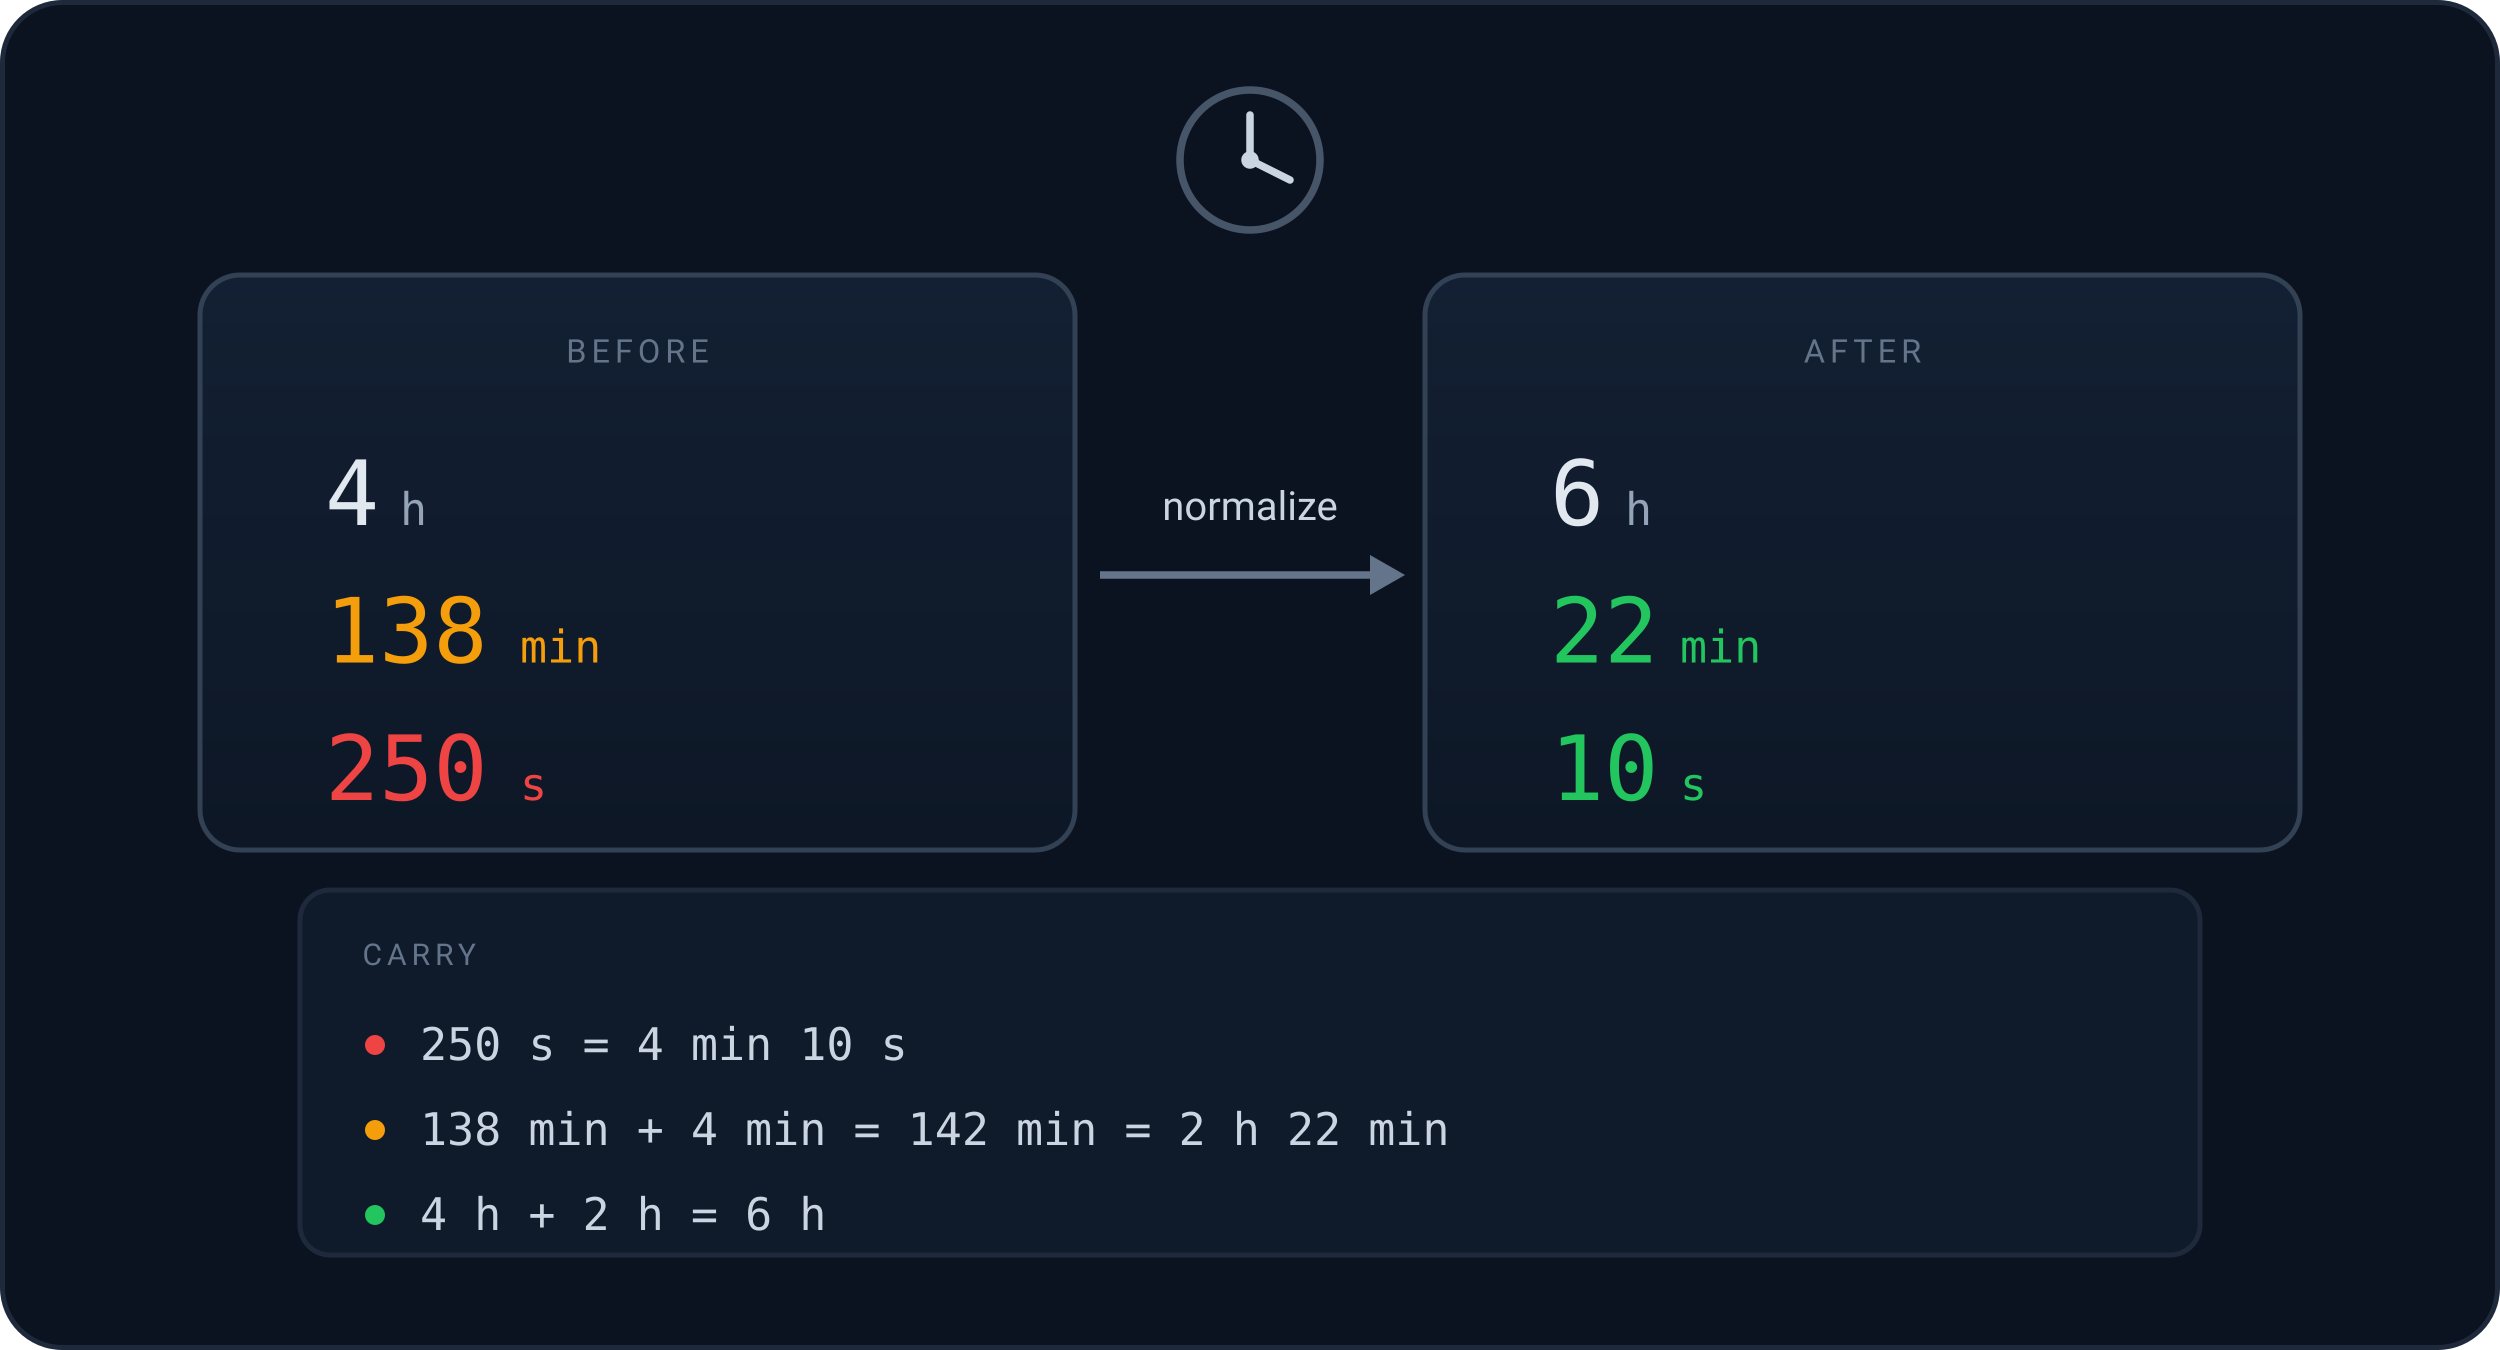
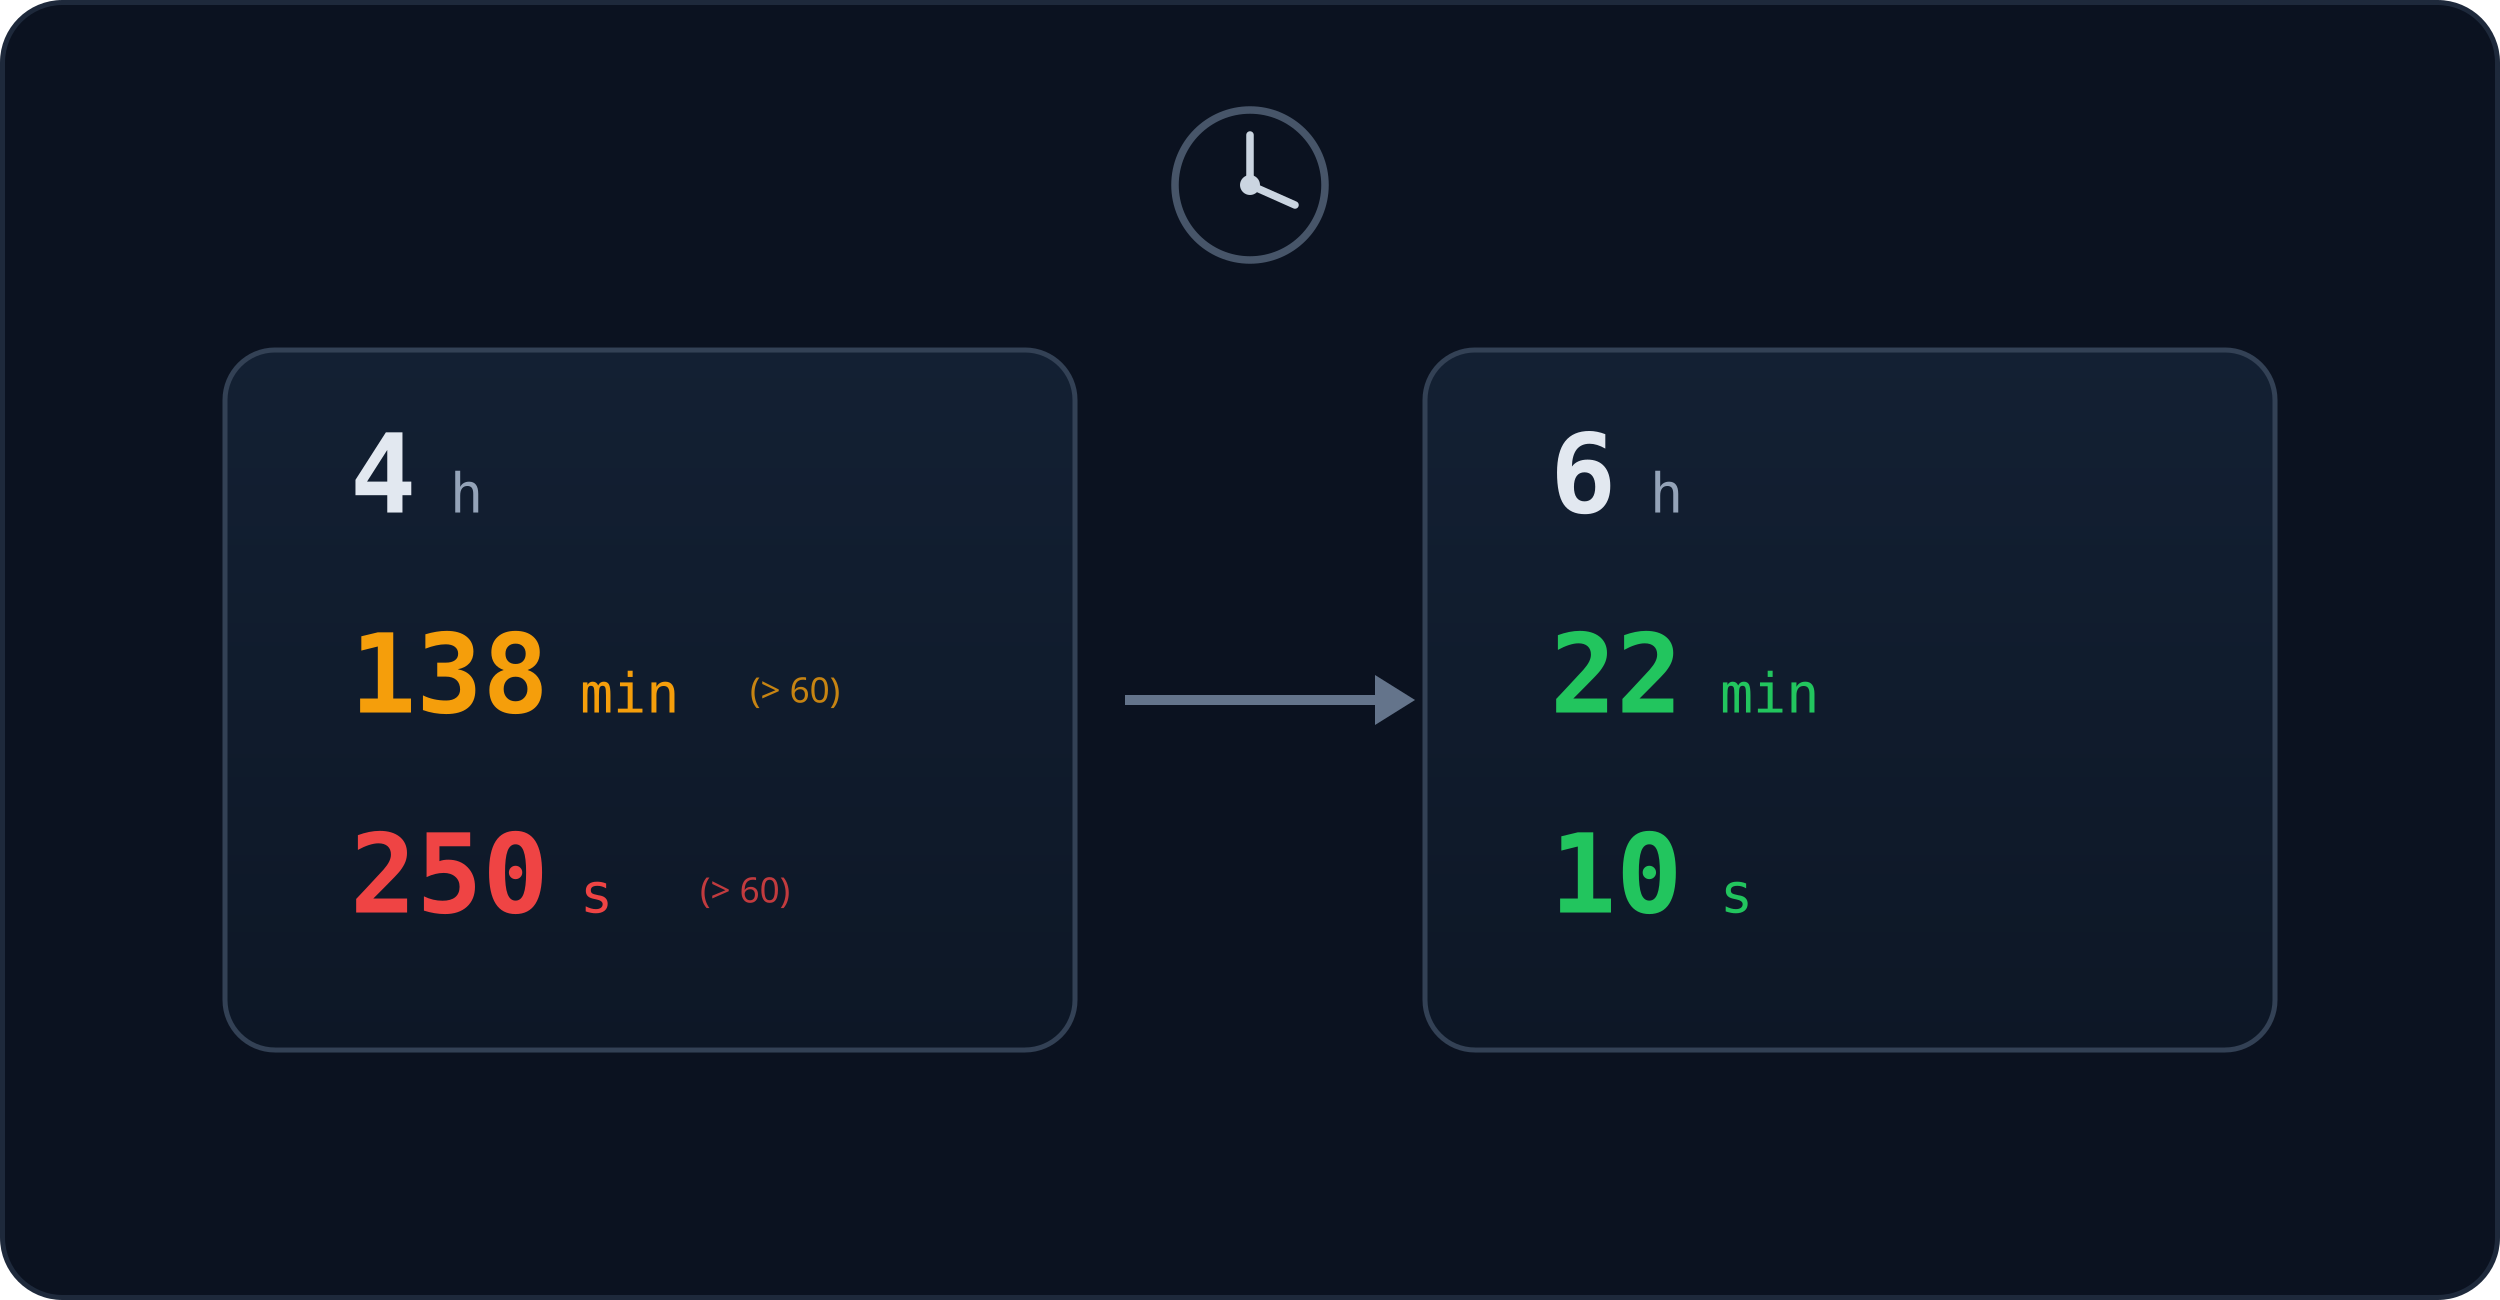
- <svg xmlns="http://www.w3.org/2000/svg" viewBox="0 0 1000 540" role="img" aria-labelledby="timeTitle timeDesc">
+ <svg xmlns="http://www.w3.org/2000/svg" viewBox="0 0 1000 520" role="img" aria-labelledby="timeTitle timeDesc">
  <defs>
    <linearGradient id="panel" x1="0" y1="0" x2="0" y2="1">
      <stop offset="0%" stop-color="#132033" />
      <stop offset="100%" stop-color="#0d1726" />
    </linearGradient>
  </defs>
-   <rect x="1" y="1" width="998" height="538" rx="24" fill="#0b1220" stroke="#1e293b" stroke-width="2" />
-   <circle cx="500" cy="64" r="28" fill="#0b1220" stroke="#475569" stroke-width="3" />
-   <line x1="500" y1="64" x2="500" y2="46" stroke="#cbd5e1" stroke-width="3" stroke-linecap="round" />
-   <line x1="500" y1="64" x2="516" y2="72" stroke="#cbd5e1" stroke-width="3" stroke-linecap="round" />
-   <circle cx="500" cy="64" r="3.5" fill="#cbd5e1" />
-   <rect x="80" y="110" width="350" height="230" rx="16" fill="url(#panel)" stroke="#334155" stroke-width="2" />
-   <text x="255" y="145" text-anchor="middle" font-family="ui-sans-serif, system-ui, -apple-system, Segoe UI, Roboto, sans-serif" font-size="13" letter-spacing="2" fill="#64748b">BEFORE</text>
+   <rect x="1" y="1" width="998" height="518" rx="24" fill="#0b1220" stroke="#1e293b" stroke-width="2" />
+   <circle cx="500" cy="74" r="30" fill="#0b1220" stroke="#475569" stroke-width="3" />
+   <line x1="500" y1="74" x2="500" y2="54" stroke="#cbd5e1" stroke-width="3" stroke-linecap="round" />
+   <line x1="500" y1="74" x2="518" y2="82" stroke="#cbd5e1" stroke-width="3" stroke-linecap="round" />
+   <circle cx="500" cy="74" r="4" fill="#cbd5e1" />
+   <rect x="90" y="140" width="340" height="280" rx="20" fill="url(#panel)" stroke="#334155" stroke-width="2" />
  <g font-family="ui-monospace, SFMono-Regular, Menlo, Consolas, monospace">
-     <text x="130" y="210" font-size="36" fill="#e2e8f0">4</text>
-     <text x="160" y="210" font-size="18" fill="#94a3b8">h</text>
-     <text x="130" y="265" font-size="36" fill="#f59e0b">138</text>
-     <text x="208" y="265" font-size="18" fill="#f59e0b">min</text>
-     <text x="130" y="320" font-size="36" fill="#ef4444">250</text>
-     <text x="208" y="320" font-size="18" fill="#ef4444">s</text>
+     <g transform="translate(140, 205)">
+       <text x="0" y="0" font-size="44" font-weight="600" fill="#e2e8f0">4</text>
+       <text x="40" y="0" font-size="22" fill="#94a3b8">h</text>
+     </g>
+     <g transform="translate(140, 285)">
+       <text x="0" y="0" font-size="44" font-weight="600" fill="#f59e0b">138</text>
+       <text x="92" y="0" font-size="22" fill="#f59e0b">min</text>
+       <text x="160" y="-4" font-size="14" font-family="ui-sans-serif, system-ui, sans-serif" fill="#f59e0b" opacity="0.8">(&gt; 60)</text>
+     </g>
+     <g transform="translate(140, 365)">
+       <text x="0" y="0" font-size="44" font-weight="600" fill="#ef4444">250</text>
+       <text x="92" y="0" font-size="22" fill="#ef4444">s</text>
+       <text x="140" y="-4" font-size="14" font-family="ui-sans-serif, system-ui, sans-serif" fill="#ef4444" opacity="0.8">(&gt; 60)</text>
+     </g>
  </g>
-   <line x1="440" y1="230" x2="548" y2="230" stroke="#64748b" stroke-width="3" />
-   <polygon points="548,222 562,230 548,238" fill="#64748b" />
-   <text x="500" y="208" text-anchor="middle" font-family="ui-sans-serif, system-ui, -apple-system, Segoe UI, Roboto, sans-serif" font-size="16" fill="#cbd5e1">normalize</text>
-   <rect x="570" y="110" width="350" height="230" rx="16" fill="url(#panel)" stroke="#334155" stroke-width="2" />
-   <text x="745" y="145" text-anchor="middle" font-family="ui-sans-serif, system-ui, -apple-system, Segoe UI, Roboto, sans-serif" font-size="13" letter-spacing="2" fill="#64748b">AFTER</text>
+   <g>
+     <line x1="450" y1="280" x2="550" y2="280" stroke="#64748b" stroke-width="4" />
+     <polygon points="550,270 566,280 550,290" fill="#64748b" />
+   </g>
+   <rect x="570" y="140" width="340" height="280" rx="20" fill="url(#panel)" stroke="#334155" stroke-width="2" />
  <g font-family="ui-monospace, SFMono-Regular, Menlo, Consolas, monospace">
-     <text x="620" y="210" font-size="36" fill="#e2e8f0">6</text>
-     <text x="650" y="210" font-size="18" fill="#94a3b8">h</text>
-     <text x="620" y="265" font-size="36" fill="#22c55e">22</text>
-     <text x="672" y="265" font-size="18" fill="#22c55e">min</text>
-     <text x="620" y="320" font-size="36" fill="#22c55e">10</text>
-     <text x="672" y="320" font-size="18" fill="#22c55e">s</text>
-   </g>
-   <rect x="120" y="356" width="760" height="146" rx="12" fill="#0f1a2b" stroke="#1e293b" stroke-width="2" />
-   <text x="145" y="386" font-family="ui-sans-serif, system-ui, -apple-system, Segoe UI, Roboto, sans-serif" font-size="12" letter-spacing="2" fill="#64748b">CARRY</text>
-   <g font-family="ui-monospace, SFMono-Regular, Menlo, Consolas, monospace" font-size="18" fill="#cbd5e1">
-     <circle cx="150" cy="418" r="4" fill="#ef4444" />
-     <text x="168" y="424">250 s = 4 min 10 s</text>
-     <circle cx="150" cy="452" r="4" fill="#f59e0b" />
-     <text x="168" y="458">138 min + 4 min = 142 min = 2 h 22 min</text>
-     <circle cx="150" cy="486" r="4" fill="#22c55e" />
-     <text x="168" y="492">4 h + 2 h = 6 h</text>
+     <g transform="translate(620, 205)">
+       <text x="0" y="0" font-size="44" font-weight="600" fill="#e2e8f0">6</text>
+       <text x="40" y="0" font-size="22" fill="#94a3b8">h</text>
+     </g>
+     <g transform="translate(620, 285)">
+       <text x="0" y="0" font-size="44" font-weight="600" fill="#22c55e">22</text>
+       <text x="68" y="0" font-size="22" fill="#22c55e">min</text>
+     </g>
+     <g transform="translate(620, 365)">
+       <text x="0" y="0" font-size="44" font-weight="600" fill="#22c55e">10</text>
+       <text x="68" y="0" font-size="22" fill="#22c55e">s</text>
+     </g>
  </g>
</svg>
